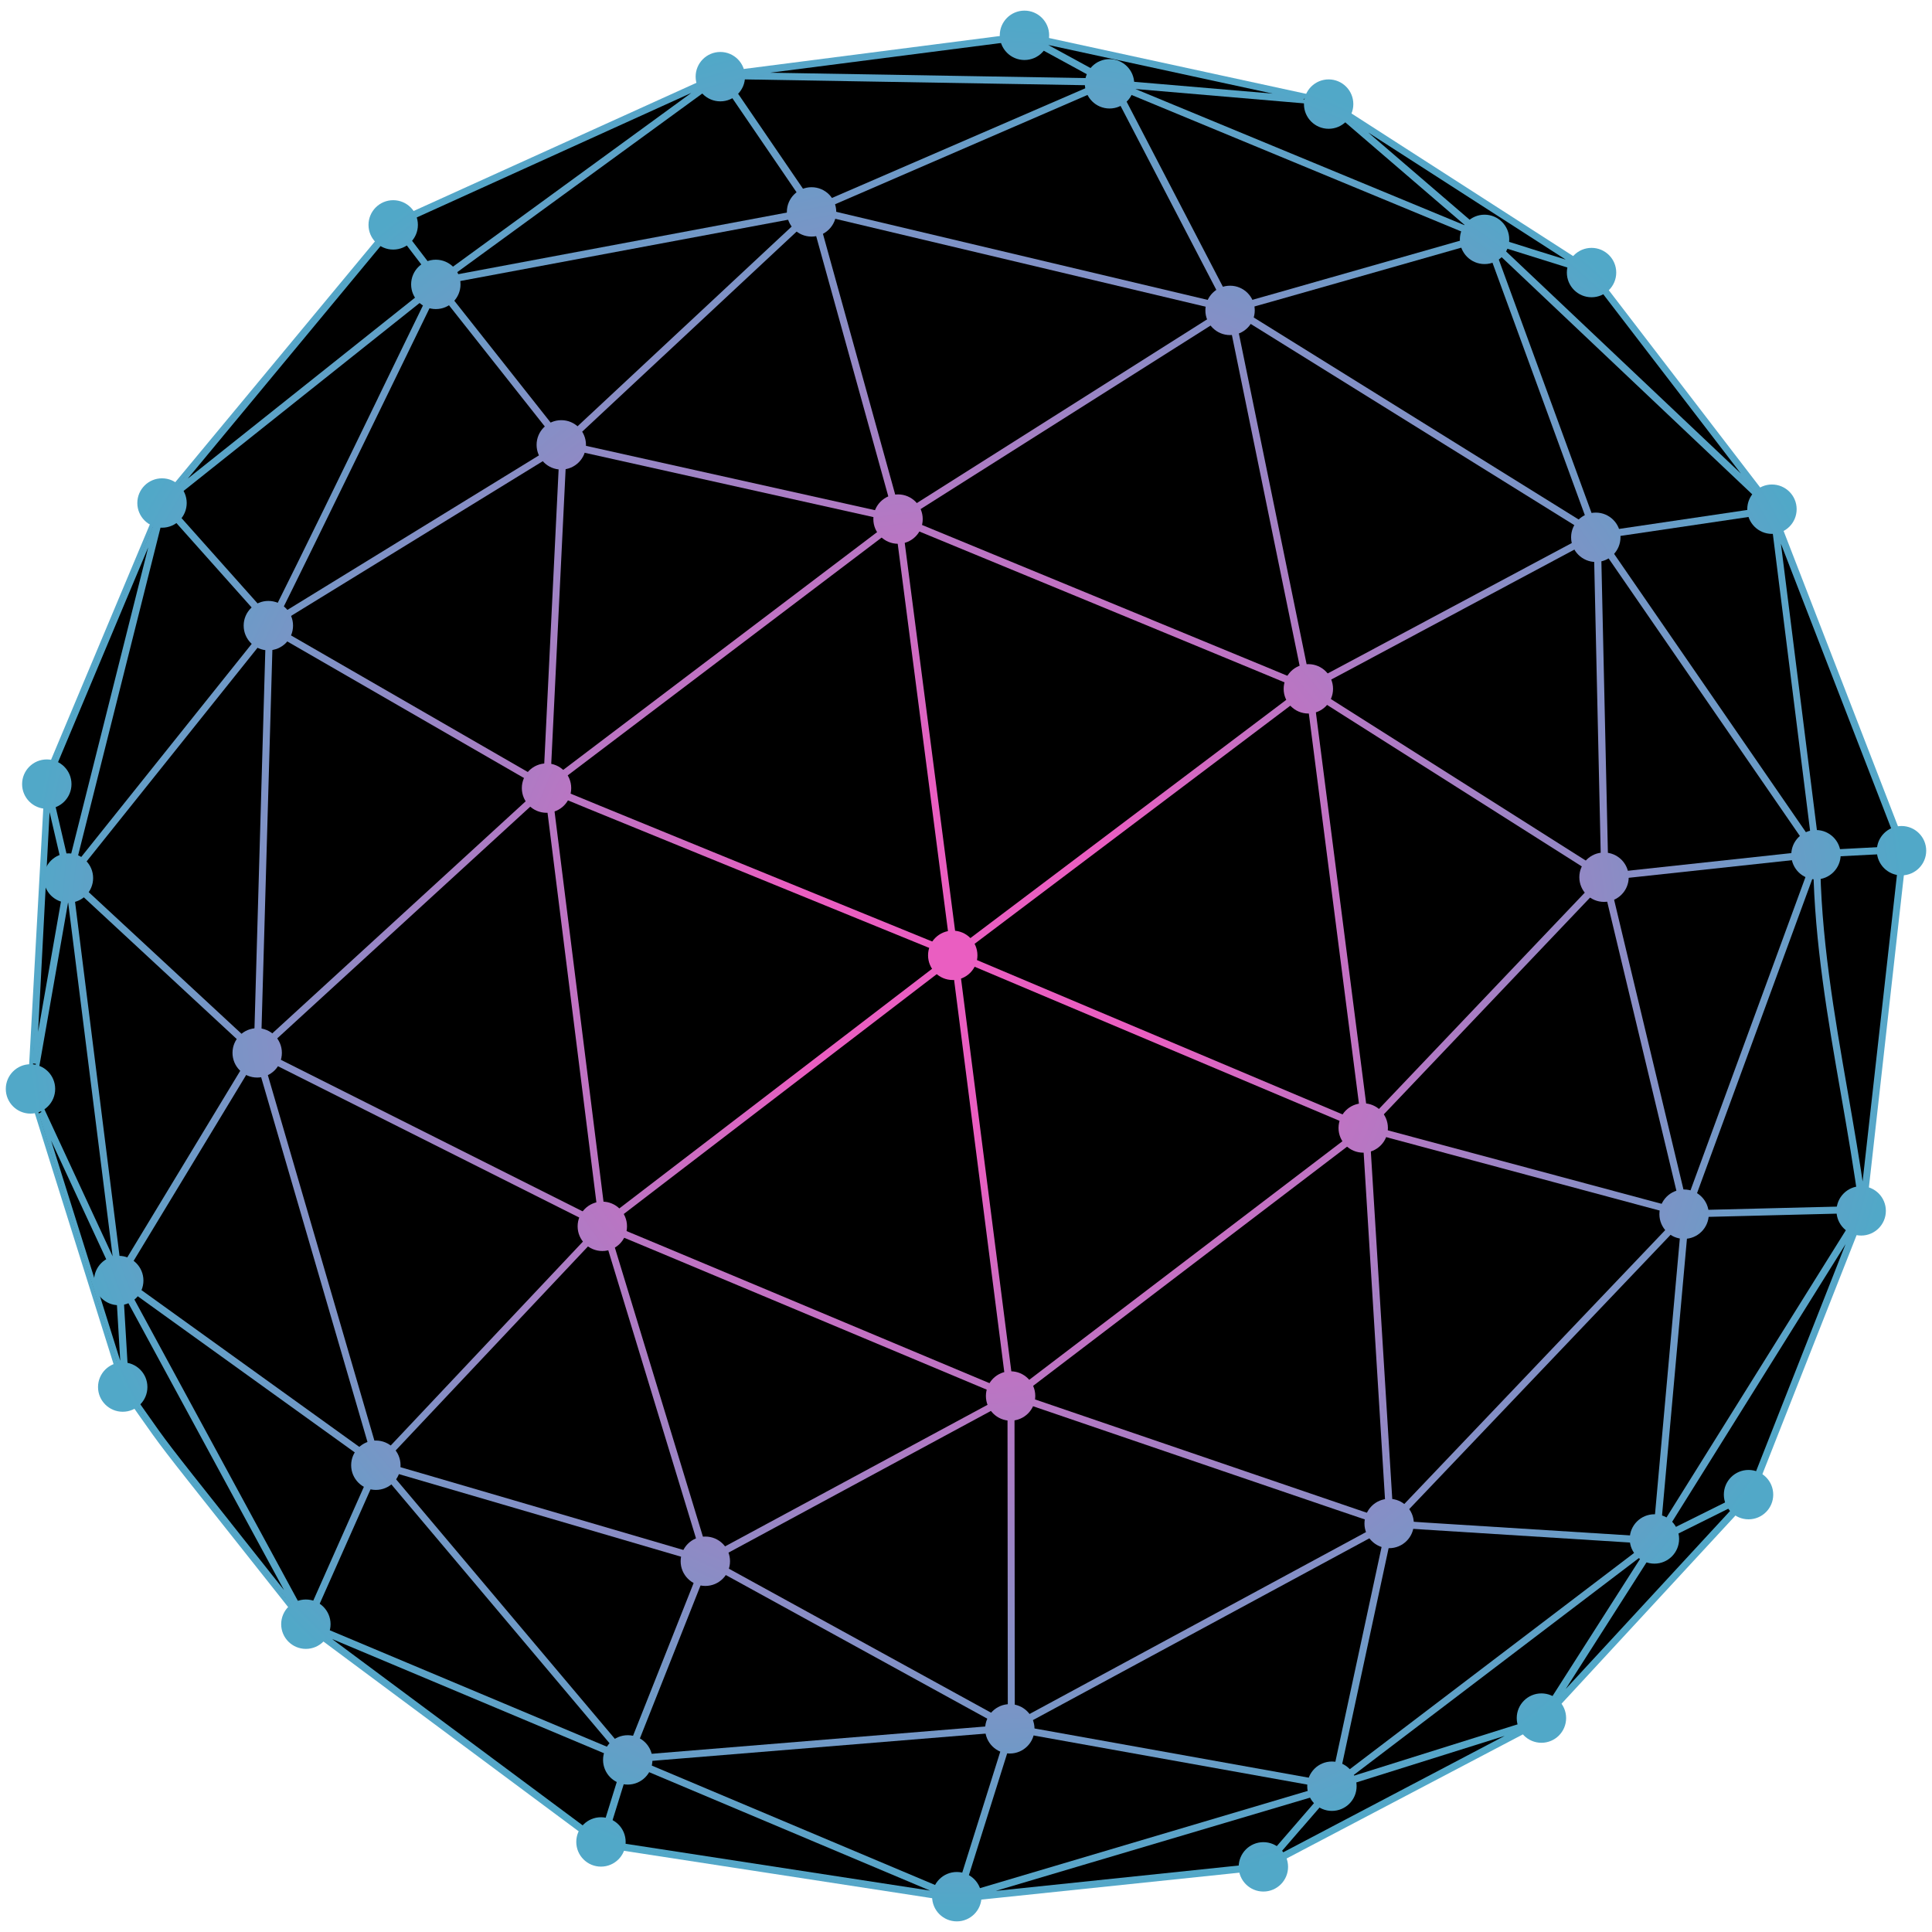
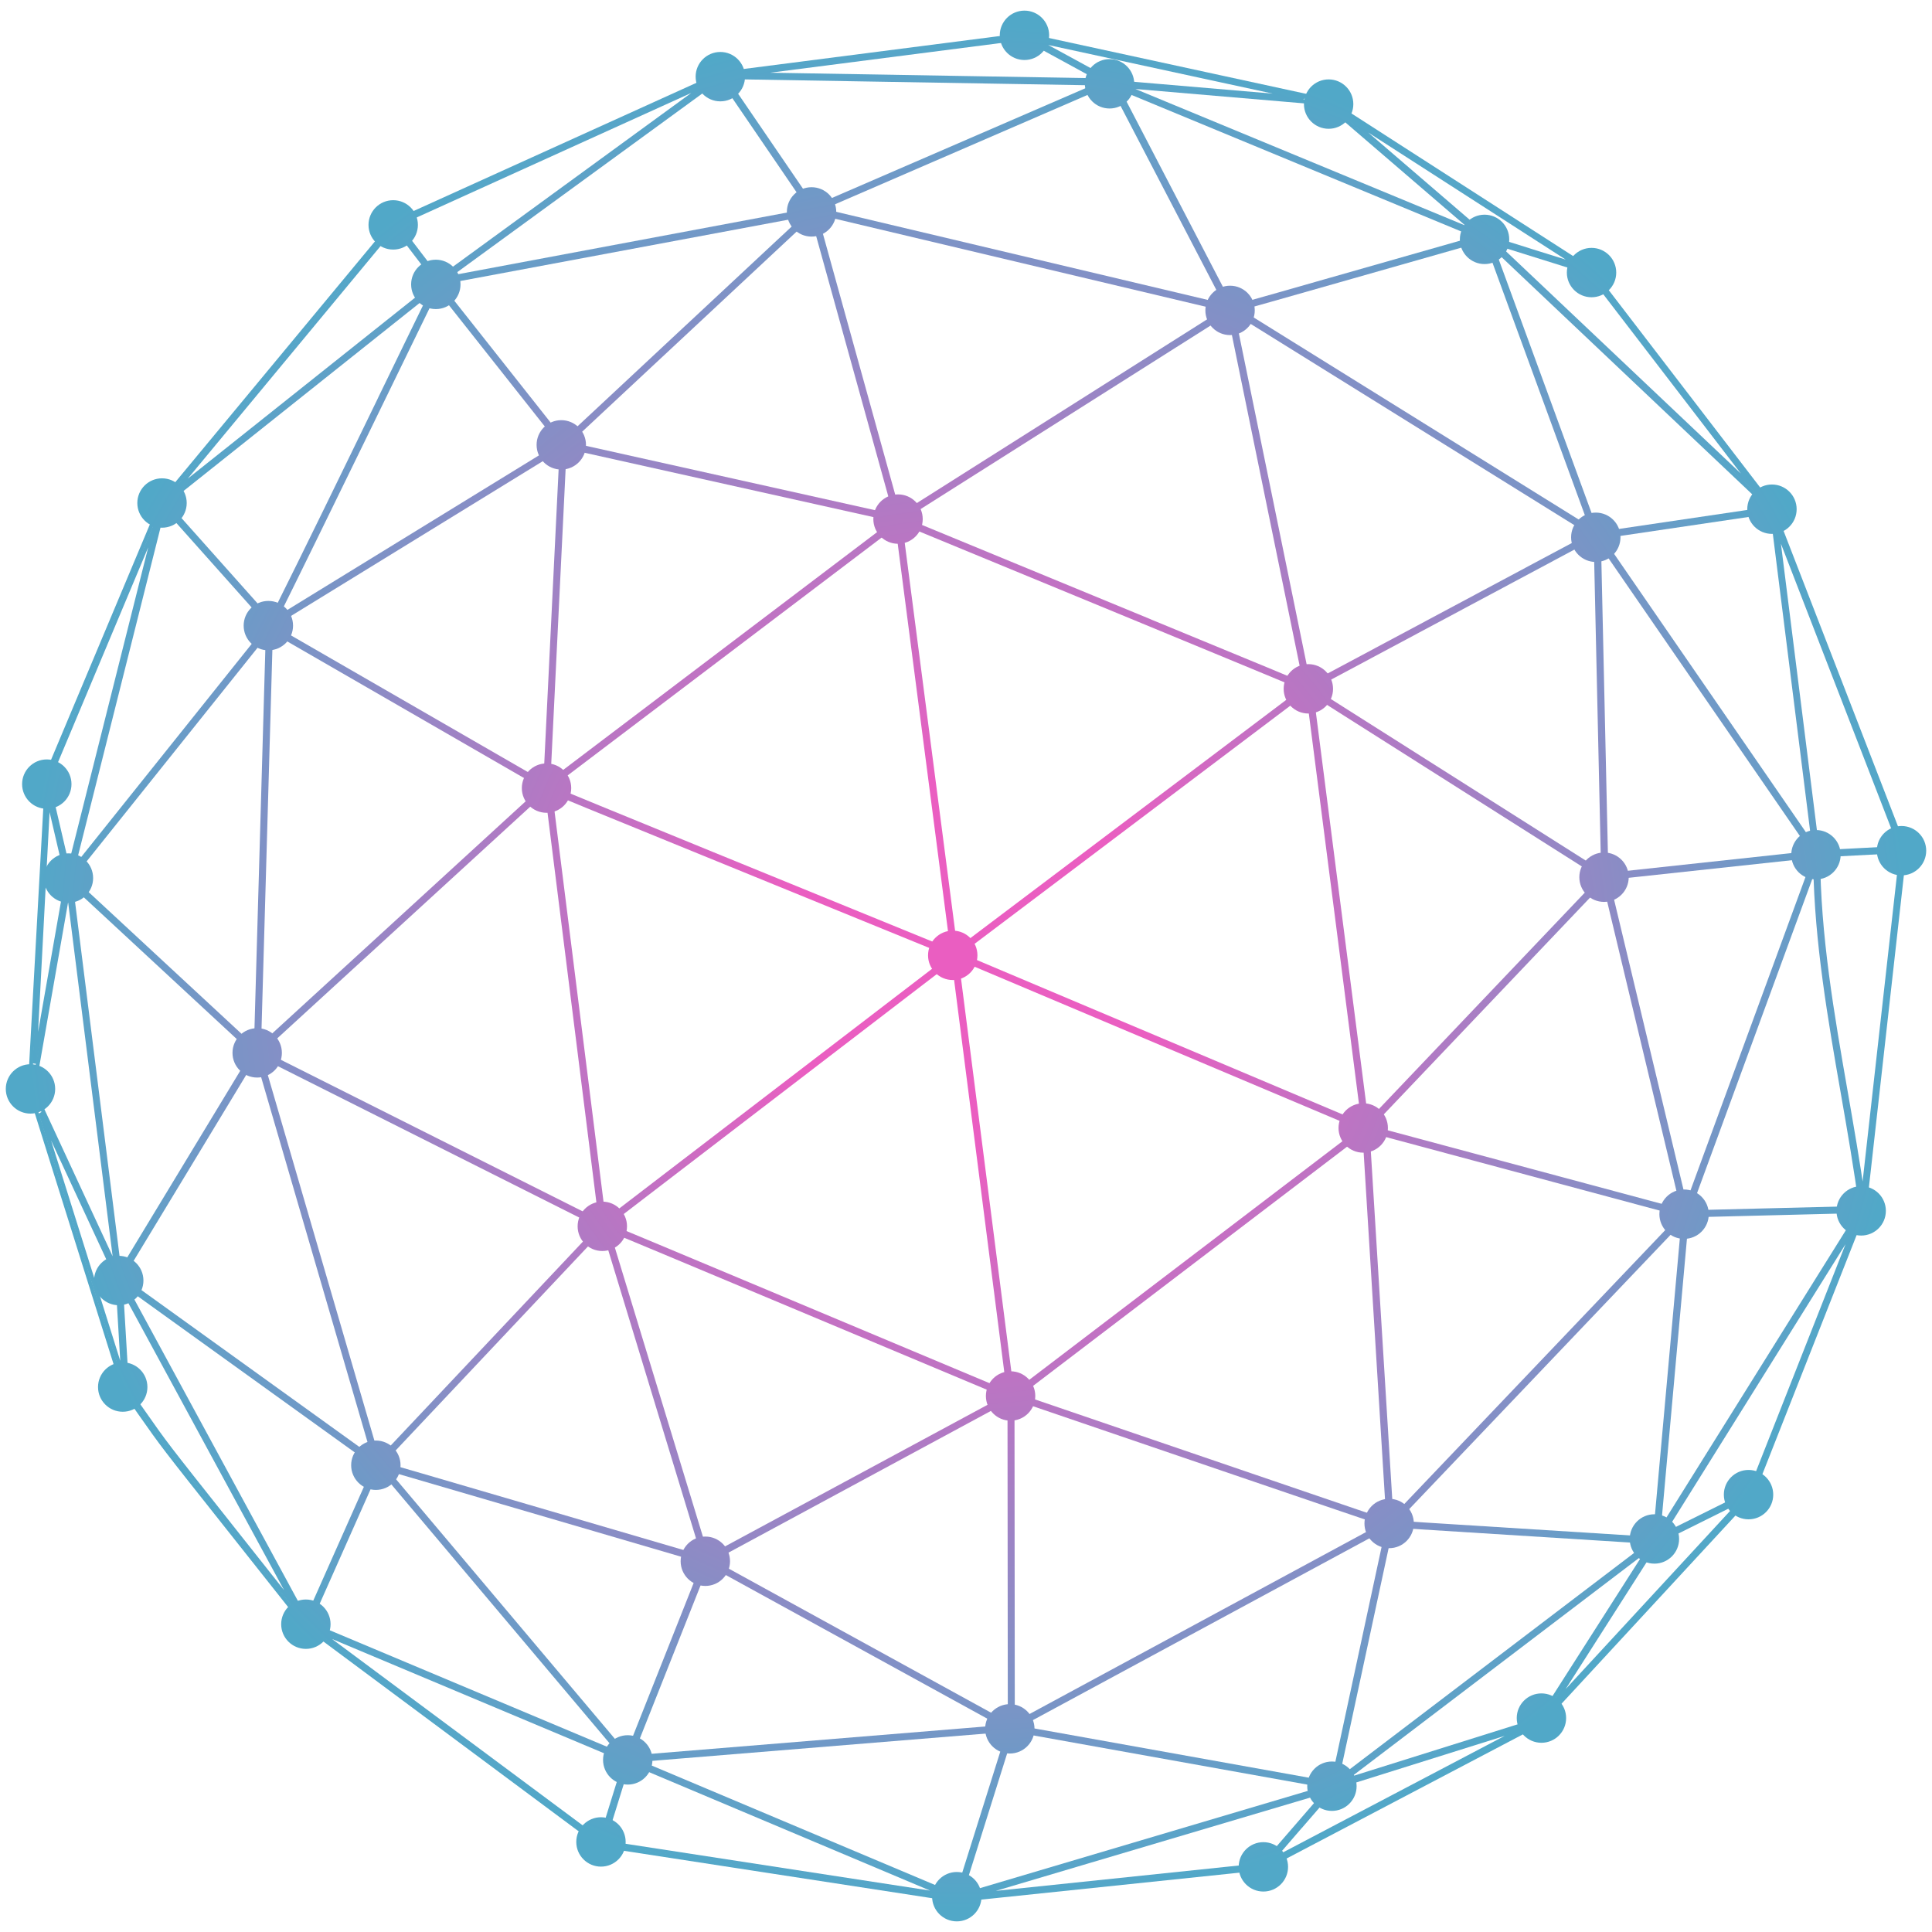
<svg xmlns="http://www.w3.org/2000/svg" class="graphic-sphere-svg" height="100%" viewBox="0 0 500 500" width="100%">
  <defs>
    <radialGradient id="sphere-gradient" gradientUnits="userSpaceOnUse" cx="250.11" cy="250.20" r="243.96">
      <stop offset="20%" stop-color="#ea5ec1" />
      <stop offset="110%" stop-color="#51a8c8" />
    </radialGradient>
  </defs>
  <g id="sphere-dots-connected-background" stroke="url(#sphere-gradient)">
-     <path class="background" d="M493.12,220.21 c0.00,0.00 -30.31,-78.34 -33.64,-86.87 l-0.03,-0.26 c-0.01,-0.13 -0.09,-0.23 -0.19,-0.30 c-0.09,-0.23 -0.16,-0.41 -0.20,-0.51 l0.00,-0.09 c0.00,-0.09 -0.01,-0.15 -0.02,-0.23 l0.01,-0.06 c-0.03,-0.12 -0.12,-0.29 -0.23,-0.52 l-0.20,-0.39 l-0.06,-0.05 l-46.07,-60.04 l1.70,0.52 l-70.58,-45.41 c-0.05,-0.03 -0.09,-0.02 -0.14,-0.02 l-78.16,-16.97 l-0.06,-0.02 l-78.65,10.12 l-0.13,0.06 l-0.10,0.03 l-84.99,38.52 l0.12,0.15 l-59.92,72.26 l0.06,0.07 l-29.45,70.16 l-4.51,81.72 c0.00,0.05 -0.01,0.10 0.00,0.14 l25.35,80.74 l-0.12,-1.93 c1.30,1.85 2.43,3.46 3.36,4.79 c5.90,8.41 5.90,8.41 22.24,29.01 c5.04,6.37 11.64,14.70 20.47,25.84 l0.08,0.08 l76.79,57.10 l0.07,-0.22 l91.37,14.05 l-0.09,0.29 l0.66,-0.20 l3.25,0.50 l-1.61,-0.69 l76.53,-7.99 l-0.76,0.87 l73.74,-38.74 c0.05,-0.02 0.09,-0.10 0.09,-0.10 l54.30,-58.75 l0.07,-0.03 l28.43,-72.13 l0.23,1.80 l0.38,-3.36 l0.21,-0.53 l-0.15,0.00 l10.35,-92.36 l0.22,-0.01 Z" />
+     <path class="background" fill="none" d="M493.12,220.21 c0.00,0.00 -30.31,-78.34 -33.64,-86.87 l-0.03,-0.26 c-0.01,-0.13 -0.09,-0.23 -0.19,-0.30 c-0.09,-0.23 -0.16,-0.41 -0.20,-0.51 l0.00,-0.09 c0.00,-0.09 -0.01,-0.15 -0.02,-0.23 l0.01,-0.06 c-0.03,-0.12 -0.12,-0.29 -0.23,-0.52 l-0.20,-0.39 l-0.06,-0.05 l-46.07,-60.04 l1.70,0.52 l-70.58,-45.41 c-0.05,-0.03 -0.09,-0.02 -0.14,-0.02 l-78.16,-16.97 l-0.06,-0.02 l-78.65,10.12 l-0.13,0.06 l-0.10,0.03 l-84.99,38.52 l0.12,0.15 l-59.92,72.26 l0.06,0.07 l-29.45,70.16 l-4.51,81.72 c0.00,0.05 -0.01,0.10 0.00,0.14 l25.35,80.74 l-0.12,-1.93 c1.30,1.85 2.43,3.46 3.36,4.79 c5.90,8.41 5.90,8.41 22.24,29.01 c5.04,6.37 11.64,14.70 20.47,25.84 l0.08,0.08 l76.79,57.10 l0.07,-0.22 l91.37,14.05 l-0.09,0.29 l0.66,-0.20 l3.25,0.50 l-1.61,-0.69 l76.53,-7.99 l-0.76,0.87 l73.74,-38.74 c0.05,-0.02 0.09,-0.10 0.09,-0.10 l54.30,-58.75 l0.07,-0.03 l28.43,-72.13 l0.23,1.80 l0.38,-3.36 l0.21,-0.53 l-0.15,0.00 l10.35,-92.36 l0.22,-0.01 Z" />
  </g>
  <g id="triangles" fill="none" stroke="url(#sphere-gradient)">
-     <path class="triangle" d="M482.11,309.62 c-1.27,-8.96 -2.85,-18.03 -4.38,-26.82 c-3.51,-20.07 -7.12,-40.82 -7.17,-61.40 l21.56,-1.13 l-10.01,89.35 Z" />
-     <path class="triangle" d="M436.85,313.72 l32.92,-89.74 c0.33,19.81 3.76,39.70 7.13,58.96 c1.70,9.75 3.45,19.81 4.76,29.67 l-44.82,1.12 Z" />
-     <path class="triangle" d="M452.86,386.20 l-23.10,11.48 l50.33,-80.58 l-27.23,69.10 Z" />
-     <path class="triangle" d="M428.84,399.15 l0.07,-0.12 l22.42,-11.15 l-49.58,53.71 l27.09,-42.44 Z" />
-     <path class="triangle" d="M336.90,472.34 c6.92,-8.00 8.06,-9.32 8.54,-9.82 l49.12,-15.42 l-65.71,34.54 l8.04,-9.31 Z" />
-     <path class="triangle" d="M252.34,490.43 l91.23,-27.07 c-1.09,1.24 -16.69,19.28 -16.69,19.28 l-74.54,7.78 Z" />
-     <path class="triangle" d="M164.20,455.58 l96.98,-7.93 l-13.55,43.10 l-83.44,-35.17 Z" />
-     <path class="triangle" d="M156.23,476.79 l6.49,-20.92 l81.89,34.52 l-88.38,-13.59 Z" />
-     <path class="triangle" d="M59.24,394.29 c-16.32,-20.57 -16.32,-20.57 -22.20,-28.97 c-1.12,-1.59 -2.45,-3.49 -4.14,-5.88 l-1.57,-26.45 l0.20,0.43 l-0.06,-0.45 l45.23,83.38 c-7.33,-9.28 -13.01,-16.43 -17.46,-22.05 Z" />
-     <path class="triangle" d="M10.48,288.07 l19.25,41.46 l-0.19,-0.13 l0.82,1.52 l1.50,25.28 l-21.39,-68.14 Z" />
-     <path class="triangle" d="M12.52,206.63 l4.82,20.69 l-8.41,47.91 l3.59,-68.60 Z" />
-     <path class="triangle" d="M13.06,200.63 l27.39,-65.25 l-22.67,90.16 l-5.11,-21.89 l0.38,-3.02 Z" />
-     <path class="triangle" d="M113.04,72.89 l-0.23,0.48 l-67.68,53.89 l56.97,-68.72 l10.96,14.35 Z" />
-     <path class="triangle" d="M183.14,21.58 l-69.53,50.69 l-10.86,-14.23 l80.39,-36.46 Z" />
-     <path class="triangle" d="M265.14,9.84 l20.06,10.94 l-92.76,-1.58 l72.70,-9.36 Z" />
-     <path class="triangle" d="M337.00,25.38 l-48.78,-4.16 l-1.03,-0.43 l0.06,0.10 l-0.15,-0.05 l-19.10,-10.42 l69.01,14.95 Z" />
-     <path class="triangle" d="M395.15,64.56 c-7.24,-2.27 -9.17,-2.87 -9.98,-3.17 l-1.16,-1.10 l0.21,0.57 l-35.91,-30.88 l60.27,38.78 c-5.81,-1.82 -10.17,-3.17 -13.43,-4.19 Z" />
-     <path class="triangle" d="M386.63,62.76 c1.43,0.45 17.29,5.41 24.54,7.68 l43.59,56.79 l-68.14,-64.46 Z" />
-     <path class="triangle" d="M469.50,219.35 l-55.39,-80.38 l44.19,-6.54 l0.02,0.08 c0.01,0.06 0.15,0.41 0.41,1.03 l10.77,85.81 Z" />
-     <path class="triangle" d="M415.88,227.28 l53.85,-5.81 l0.00,0.22 l-33.40,91.02 l-20.45,-85.43 Z" />
-     <path class="triangle" d="M436.61,314.69 l0.20,0.06 l-0.05,-0.19 l44.62,-1.12 l-52.18,83.56 l7.41,-82.32 Z" />
-     <path class="triangle" d="M262.18,447.68 l81.81,14.68 l-95.46,28.32 l13.48,-42.89 l0.17,0.09 l0.00,-0.21 Z" />
-     <path class="triangle" d="M183.09,404.44 l77.26,42.44 l-97.24,7.95 l19.98,-50.38 Z" />
-     <path class="triangle" d="M97.13,379.08 l-0.34,0.35 l0.31,0.00 l-17.79,40.01 l-47.32,-87.22 l65.12,46.86 Z" />
-     <path class="triangle" d="M66.37,272.83 l30.65,105.14 l-65.68,-47.27 l35.04,-57.87 Z" />
-     <path class="triangle" d="M30.03,328.21 l-21.43,-46.18 l9.11,-51.91 l12.33,98.08 Z" />
-     <path class="triangle" d="M69.68,161.57 c-0.08,0.16 -0.16,0.33 -0.24,0.49 l-50.79,63.49 l23.77,-94.56 l27.27,30.59 Z" />
-     <path class="triangle" d="M98.60,102.56 c-9.28,19.12 -18.88,38.88 -28.52,58.19 l-27.27,-30.59 l69.13,-55.05 c-4.45,9.10 -8.89,18.26 -13.35,27.45 Z" />
-     <path class="triangle" d="M113.21,74.42 l32.01,40.49 l-74.03,45.48 c9.51,-19.06 37.41,-76.52 42.02,-85.97 Z" />
-     <path class="triangle" d="M210.60,53.81 l-23.12,-33.85 l97.48,1.66 l-74.35,32.19 Z" />
-     <path class="triangle" d="M344.30,72.37 c-22.28,6.37 -24.74,7.06 -25.63,7.13 l-29.68,-57.06 l93.98,38.91 c-17.03,4.84 -29.52,8.41 -38.66,11.02 Z" />
-     <path class="triangle" d="M413.83,140.04 l55.55,80.62 l-53.63,5.79 l-1.93,-86.41 Z" />
-     <path class="triangle" d="M354.27,291.72 l60.85,-63.95 l20.54,85.81 l-81.39,-21.85 Z" />
-     <path class="triangle" d="M360.15,393.40 l-6.22,-100.92 l81.51,21.89 l-75.29,79.03 Z" />
-     <path class="triangle" d="M428.24,398.27 l-67.53,-4.25 l75.00,-78.71 l-7.47,82.96 Z" />
-     <path class="triangle" d="M360.11,394.82 l67.35,4.24 l-81.61,62.08 l14.27,-66.32 Z" />
-     <path class="triangle" d="M359.23,394.94 l-14.36,66.74 l-81.95,-14.71 l96.30,-52.03 Z" />
-     <path class="triangle" d="M261.24,361.99 l0.08,84.48 l-77.60,-42.62 l77.52,-41.86 Z" />
-     <path class="triangle" d="M98.45,380.03 l62.55,74.21 l-81.09,-34.07 l18.01,-40.52 l0.53,0.38 Z" />
-     <path class="triangle" d="M155.36,317.28 l-57.42,60.92 l-30.66,-105.16 l88.08,44.24 Z" />
-     <path class="triangle" d="M65.67,272.31 l-34.67,57.26 l-12.71,-101.18 l47.38,43.91 Z" />
-     <path class="triangle" d="M69.30,163.53 l-3.10,108.12 l-47.89,-44.39 l50.99,-63.73 Z" />
-     <path class="triangle" d="M141.08,202.96 l-70.78,-40.83 c0.06,-0.10 0.10,-0.22 0.16,-0.33 l74.89,-46.03 l-4.26,87.19 Z" />
-     <path class="triangle" d="M231.89,133.76 l-85.24,-18.98 l63.54,-59.28 l21.69,78.27 Z" />
-     <path class="triangle" d="M232.73,133.66 l-21.84,-78.80 l106.43,25.26 l-84.59,53.54 Z" />
-     <path class="triangle" d="M338.77,177.42 l-19.85,-96.92 l0.26,0.06 l-0.09,-0.17 l93.04,57.85 l-73.34,39.19 Z" />
-     <path class="triangle" d="M339.17,178.16 l73.70,-39.39 l0.06,0.06 l1.95,87.32 l-75.71,-47.98 Z" />
-     <path class="triangle" d="M353.75,291.01 l-14.36,-111.74 l75.27,47.72 l-60.91,64.01 Z" />
-     <path class="triangle" d="M322.11,381.23 c-13.82,-4.72 -32.81,-11.21 -58.82,-20.09 l89.78,-68.40 l6.23,101.13 c-1.43,-0.42 -7.55,-2.51 -37.19,-12.64 Z" />
-     <path class="triangle" d="M262.11,361.70 l0.24,0.00 c26.37,9.00 93.48,31.94 96.02,32.75 l-96.24,52.03 l-0.08,-84.56 l0.08,0.03 l-0.03,-0.26 Z" />
-     <path class="triangle" d="M157.10,317.94 c2.54,1.00 76.51,32.04 103.63,43.41 l-77.65,41.88 l-25.98,-85.29 Z" />
-     <path class="triangle" d="M156.14,317.65 l26.06,85.57 c-21.97,-6.44 -81.87,-24.00 -83.67,-24.47 l57.60,-61.11 Z" />
-     <path class="triangle" d="M141.44,204.24 l14.07,112.19 l-88.21,-44.30 c24.71,-22.63 49.42,-45.26 74.13,-67.89 Z" />
-     <path class="triangle" d="M297.00,160.48 c-15.07,-6.22 -35.63,-14.68 -63.62,-26.24 l84.70,-53.61 l19.83,96.83 c-2.51,-1.14 -10.83,-4.57 -40.92,-16.97 Z" />
-     <path class="triangle" d="M247.88,246.91 l90.51,-68.27 l0.07,0.03 l14.46,112.59 l-105.06,-44.35 Z" />
-     <path class="triangle" d="M262.27,360.86 l-0.28,0.00 l-14.50,-113.21 l105.11,44.38 l-90.35,68.83 Z" />
-     <path class="triangle" d="M246.73,248.18 l14.39,112.44 c-27.16,-11.40 -102.07,-42.84 -104.18,-43.63 l89.79,-68.81 Z" />
-     <path class="triangle" d="M183.07,221.35 c15.02,6.13 35.53,14.49 63.49,25.91 l-90.20,69.11 l-14.02,-111.74 c2.43,1.10 10.61,4.44 40.73,16.72 Z" />
-     <path class="triangle" d="M232.15,135.48 l14.39,110.88 c-27.80,-11.35 -102.95,-42.00 -104.37,-42.72 l89.98,-68.16 Z" />
-     <path class="triangle" d="M232.93,134.95 c28.07,11.58 102.23,42.16 104.64,43.26 l-90.20,68.03 l-14.45,-111.29 Z" />
-     <path class="triangle" d="M146.18,115.52 l85.72,19.10 l-89.99,68.17 l4.26,-87.27 Z" />
-     <path class="triangle" d="M140.75,203.74 l-73.71,67.51 l3.10,-108.25 l70.61,40.74 Z" />
-     <path class="triangle" d="M384.14,61.87 c0.15,0.07 0.29,0.14 0.48,0.21 l27.51,75.18 l-92.00,-57.20 c2.23,-0.56 46.45,-13.19 64.00,-18.18 Z" />
-     <path class="triangle" d="M317.58,79.32 l-105.86,-25.10 l75.15,-32.54 l0.86,0.28 l29.86,57.37 Z" />
-     <path class="triangle" d="M113.76,73.22 l95.32,-17.82 l-63.24,58.99 l-32.26,-40.81 l0.19,-0.36 Z" />
-     <path class="triangle" d="M99.34,379.84 c2.74,0.77 60.84,17.81 82.92,24.27 l-19.99,50.40 l-62.94,-74.66 Z" />
-     <path class="triangle" d="M457.91,131.42 l0.10,0.20 l-44.49,6.58 l-0.35,-0.50 l-27.22,-74.36 l71.95,68.09 Z" />
-     <path class="triangle" d="M343.21,26.75 l38.71,33.28 l-91.25,-37.77 l52.55,4.48 Z" />
-     <path class="triangle" d="M186.52,20.11 l23.37,34.24 l-94.69,17.75 l71.32,-51.99 Z" />
-     <path class="triangle" d="M155.39,476.44 l-73.07,-54.33 l79.53,33.41 l-0.09,0.26 l0.06,-0.01 l-6.42,20.68 Z" />
-     <path class="triangle" d="M398.52,444.97 l-51.21,16.07 l79.63,-60.57 l-28.42,44.51 Z" />
-     <path class="triangle" d="M491.92,219.43 l-21.49,1.13 l-10.53,-83.82 c5.38,13.86 22.61,58.35 32.02,82.69 Z" />
+     <path class="triangle" fill="none" d="M482.11,309.62 c-1.27,-8.96 -2.85,-18.03 -4.38,-26.82 c-3.51,-20.07 -7.12,-40.82 -7.17,-61.40 l21.56,-1.13 l-10.01,89.35 Z" />
+     <path class="triangle" fill="none" d="M436.85,313.72 l32.92,-89.74 c0.33,19.81 3.76,39.70 7.13,58.96 c1.70,9.75 3.45,19.81 4.76,29.67 l-44.82,1.12 Z" />
+     <path class="triangle" fill="none" d="M452.86,386.20 l-23.10,11.48 l50.33,-80.58 l-27.23,69.10 Z" />
+     <path class="triangle" fill="none" d="M428.84,399.15 l0.07,-0.12 l22.42,-11.15 l-49.58,53.71 l27.09,-42.44 Z" />
+     <path class="triangle" fill="none" d="M336.90,472.34 c6.92,-8.00 8.06,-9.32 8.54,-9.82 l49.12,-15.42 l-65.71,34.54 l8.04,-9.31 Z" />
+     <path class="triangle" fill="none" d="M252.34,490.43 l91.23,-27.07 c-1.09,1.24 -16.69,19.28 -16.69,19.28 l-74.54,7.78 Z" />
+     <path class="triangle" fill="none" d="M164.20,455.58 l96.98,-7.93 l-13.55,43.10 l-83.44,-35.17 Z" />
+     <path class="triangle" fill="none" d="M156.23,476.79 l6.49,-20.92 l81.89,34.52 l-88.38,-13.59 Z" />
+     <path class="triangle" fill="none" d="M59.24,394.29 c-16.32,-20.57 -16.32,-20.57 -22.20,-28.97 c-1.12,-1.59 -2.45,-3.49 -4.14,-5.88 l-1.57,-26.45 l0.20,0.43 l-0.06,-0.45 l45.23,83.38 c-7.33,-9.28 -13.01,-16.43 -17.46,-22.05 Z" />
+     <path class="triangle" fill="none" d="M10.48,288.07 l19.25,41.46 l-0.19,-0.13 l0.82,1.52 l1.50,25.28 l-21.39,-68.14 Z" />
+     <path class="triangle" fill="none" d="M12.52,206.63 l4.82,20.69 l-8.41,47.91 l3.59,-68.60 Z" />
+     <path class="triangle" fill="none" d="M13.06,200.63 l27.39,-65.25 l-22.67,90.16 l-5.11,-21.89 l0.38,-3.02 Z" />
+     <path class="triangle" fill="none" d="M113.04,72.89 l-0.23,0.48 l-67.68,53.89 l56.97,-68.72 l10.96,14.35 Z" />
+     <path class="triangle" fill="none" d="M183.14,21.58 l-69.53,50.69 l-10.86,-14.23 l80.39,-36.46 Z" />
+     <path class="triangle" fill="none" d="M265.14,9.84 l20.06,10.94 l-92.76,-1.58 l72.70,-9.36 Z" />
+     <path class="triangle" fill="none" d="M337.00,25.38 l-48.78,-4.16 l-1.03,-0.43 l0.06,0.10 l-0.15,-0.05 l-19.10,-10.42 l69.01,14.95 Z" />
+     <path class="triangle" fill="none" d="M395.15,64.56 c-7.24,-2.27 -9.17,-2.87 -9.98,-3.17 l-1.16,-1.10 l0.21,0.57 l-35.91,-30.88 l60.27,38.78 c-5.81,-1.82 -10.17,-3.17 -13.43,-4.19 Z" />
+     <path class="triangle" fill="none" d="M386.63,62.76 c1.43,0.45 17.29,5.41 24.54,7.68 l43.59,56.79 l-68.14,-64.46 Z" />
+     <path class="triangle" fill="none" d="M469.50,219.35 l-55.39,-80.38 l44.19,-6.54 l0.02,0.08 c0.01,0.06 0.15,0.41 0.41,1.03 l10.77,85.81 Z" />
+     <path class="triangle" fill="none" d="M415.88,227.28 l53.85,-5.81 l0.00,0.22 l-33.40,91.02 l-20.45,-85.43 Z" />
+     <path class="triangle" fill="none" d="M436.61,314.69 l0.20,0.06 l-0.05,-0.19 l44.62,-1.12 l-52.18,83.56 l7.41,-82.32 Z" />
+     <path class="triangle" fill="none" d="M262.18,447.68 l81.81,14.68 l-95.46,28.32 l13.48,-42.89 l0.17,0.09 l0.00,-0.21 Z" />
+     <path class="triangle" fill="none" d="M183.09,404.44 l77.26,42.44 l-97.24,7.95 l19.98,-50.38 Z" />
+     <path class="triangle" fill="none" d="M97.13,379.08 l-0.34,0.35 l0.31,0.00 l-17.79,40.01 l-47.32,-87.22 l65.12,46.86 Z" />
+     <path class="triangle" fill="none" d="M66.37,272.83 l30.65,105.14 l-65.68,-47.27 l35.04,-57.87 Z" />
+     <path class="triangle" fill="none" d="M30.03,328.21 l-21.43,-46.18 l9.11,-51.91 l12.33,98.08 Z" />
+     <path class="triangle" fill="none" d="M69.68,161.57 c-0.08,0.16 -0.16,0.33 -0.24,0.49 l-50.79,63.49 l23.77,-94.56 l27.27,30.59 Z" />
+     <path class="triangle" fill="none" d="M98.60,102.56 c-9.28,19.12 -18.88,38.88 -28.52,58.19 l-27.27,-30.59 l69.13,-55.05 c-4.45,9.10 -8.89,18.26 -13.35,27.45 Z" />
+     <path class="triangle" fill="none" d="M113.21,74.42 l32.01,40.49 l-74.03,45.48 c9.51,-19.06 37.41,-76.52 42.02,-85.97 Z" />
+     <path class="triangle" fill="none" d="M210.60,53.81 l-23.12,-33.85 l97.48,1.66 l-74.35,32.19 Z" />
+     <path class="triangle" fill="none" d="M344.30,72.37 c-22.28,6.37 -24.74,7.06 -25.63,7.13 l-29.68,-57.06 l93.98,38.91 c-17.03,4.84 -29.52,8.41 -38.66,11.02 Z" />
+     <path class="triangle" fill="none" d="M413.83,140.04 l55.55,80.62 l-53.63,5.79 l-1.93,-86.41 Z" />
+     <path class="triangle" fill="none" d="M354.27,291.72 l60.85,-63.95 l20.54,85.81 l-81.39,-21.85 Z" />
+     <path class="triangle" fill="none" d="M360.15,393.40 l-6.22,-100.92 l81.51,21.89 l-75.29,79.03 Z" />
+     <path class="triangle" fill="none" d="M428.24,398.27 l-67.53,-4.25 l75.00,-78.71 l-7.47,82.96 Z" />
+     <path class="triangle" fill="none" d="M360.11,394.82 l67.35,4.24 l-81.61,62.08 l14.27,-66.32 Z" />
+     <path class="triangle" fill="none" d="M359.23,394.94 l-14.36,66.74 l-81.95,-14.71 l96.30,-52.03 Z" />
+     <path class="triangle" fill="none" d="M261.24,361.99 l0.08,84.48 l-77.60,-42.62 l77.52,-41.86 Z" />
+     <path class="triangle" fill="none" d="M98.45,380.03 l62.55,74.21 l-81.09,-34.07 l18.01,-40.52 l0.53,0.38 Z" />
+     <path class="triangle" fill="none" d="M155.36,317.28 l-57.42,60.92 l-30.66,-105.16 l88.08,44.24 Z" />
+     <path class="triangle" fill="none" d="M65.67,272.31 l-34.67,57.26 l-12.71,-101.18 l47.38,43.91 Z" />
+     <path class="triangle" fill="none" d="M69.30,163.53 l-3.10,108.12 l-47.89,-44.39 l50.99,-63.73 Z" />
+     <path class="triangle" fill="none" d="M141.08,202.96 l-70.78,-40.83 c0.06,-0.10 0.10,-0.22 0.16,-0.33 l74.89,-46.03 l-4.26,87.19 Z" />
+     <path class="triangle" fill="none" d="M231.89,133.76 l-85.24,-18.98 l63.54,-59.28 l21.69,78.27 Z" />
+     <path class="triangle" fill="none" d="M232.73,133.66 l-21.84,-78.80 l106.43,25.26 l-84.59,53.54 Z" />
+     <path class="triangle" fill="none" d="M338.77,177.42 l-19.85,-96.92 l0.26,0.06 l-0.09,-0.17 l93.04,57.85 l-73.34,39.19 Z" />
+     <path class="triangle" fill="none" d="M339.17,178.16 l73.70,-39.39 l0.06,0.06 l1.95,87.32 l-75.71,-47.98 Z" />
+     <path class="triangle" fill="none" d="M353.75,291.01 l-14.36,-111.74 l75.27,47.72 l-60.91,64.01 Z" />
+     <path class="triangle" fill="none" d="M322.11,381.23 c-13.82,-4.72 -32.81,-11.21 -58.82,-20.09 l89.78,-68.40 l6.23,101.13 c-1.43,-0.42 -7.55,-2.51 -37.19,-12.64 Z" />
+     <path class="triangle" fill="none" d="M262.11,361.70 l0.24,0.00 c26.37,9.00 93.48,31.94 96.02,32.75 l-96.24,52.03 l-0.08,-84.56 l0.08,0.03 l-0.03,-0.26 Z" />
+     <path class="triangle" fill="none" d="M157.10,317.94 c2.54,1.00 76.51,32.04 103.63,43.41 l-77.65,41.88 l-25.98,-85.29 Z" />
+     <path class="triangle" fill="none" d="M156.14,317.65 l26.06,85.57 c-21.97,-6.44 -81.87,-24.00 -83.67,-24.47 l57.60,-61.11 Z" />
+     <path class="triangle" fill="none" d="M141.44,204.24 l14.07,112.19 l-88.21,-44.30 c24.71,-22.63 49.42,-45.26 74.13,-67.89 Z" />
+     <path class="triangle" fill="none" d="M297.00,160.48 c-15.07,-6.22 -35.63,-14.68 -63.62,-26.24 l84.70,-53.61 l19.83,96.83 c-2.51,-1.14 -10.83,-4.57 -40.92,-16.97 Z" />
+     <path class="triangle" fill="none" d="M247.88,246.91 l90.51,-68.27 l0.07,0.03 l14.46,112.59 l-105.06,-44.35 Z" />
+     <path class="triangle" fill="none" d="M262.27,360.86 l-0.28,0.00 l-14.50,-113.21 l105.11,44.38 l-90.35,68.83 Z" />
+     <path class="triangle" fill="none" d="M246.73,248.18 l14.39,112.44 c-27.16,-11.40 -102.07,-42.84 -104.18,-43.63 l89.79,-68.81 Z" />
+     <path class="triangle" fill="none" d="M183.07,221.35 c15.02,6.13 35.53,14.49 63.49,25.91 l-90.20,69.11 l-14.02,-111.74 c2.43,1.10 10.61,4.44 40.73,16.72 Z" />
+     <path class="triangle" fill="none" d="M232.15,135.48 l14.39,110.88 c-27.80,-11.35 -102.95,-42.00 -104.37,-42.72 l89.98,-68.16 Z" />
+     <path class="triangle" fill="none" d="M232.93,134.95 c28.07,11.58 102.23,42.16 104.64,43.26 l-90.20,68.03 l-14.45,-111.29 Z" />
+     <path class="triangle" fill="none" d="M146.18,115.52 l85.72,19.10 l-89.99,68.17 l4.26,-87.27 Z" />
+     <path class="triangle" fill="none" d="M140.75,203.74 l-73.71,67.51 l3.10,-108.25 l70.61,40.74 Z" />
+     <path class="triangle" fill="none" d="M384.14,61.87 c0.15,0.07 0.29,0.14 0.48,0.21 l27.51,75.18 l-92.00,-57.20 c2.23,-0.56 46.45,-13.19 64.00,-18.18 Z" />
+     <path class="triangle" fill="none" d="M317.58,79.32 l-105.86,-25.10 l75.15,-32.54 l0.86,0.28 l29.86,57.37 Z" />
+     <path class="triangle" fill="none" d="M113.76,73.22 l95.32,-17.82 l-63.24,58.99 l-32.26,-40.81 l0.19,-0.36 Z" />
+     <path class="triangle" fill="none" d="M99.34,379.84 c2.74,0.77 60.84,17.81 82.92,24.27 l-19.99,50.40 l-62.94,-74.66 Z" />
+     <path class="triangle" fill="none" d="M457.91,131.42 l0.10,0.20 l-44.49,6.58 l-0.35,-0.50 l-27.22,-74.36 l71.95,68.09 Z" />
+     <path class="triangle" fill="none" d="M343.21,26.75 l38.71,33.28 l-91.25,-37.77 l52.55,4.48 Z" />
+     <path class="triangle" fill="none" d="M186.52,20.11 l23.37,34.24 l-94.69,17.75 l71.32,-51.99 Z" />
+     <path class="triangle" fill="none" d="M155.39,476.44 l-73.07,-54.33 l79.53,33.41 l-0.09,0.26 l0.06,-0.01 l-6.42,20.68 Z" />
+     <path class="triangle" fill="none" d="M398.52,444.97 l-51.21,16.07 l79.63,-60.57 l-28.42,44.51 Z" />
+     <path class="triangle" fill="none" d="M491.92,219.43 l-21.49,1.13 l-10.53,-83.82 c5.38,13.86 22.61,58.35 32.02,82.69 Z" />
  </g>
  <g id="circles" fill="url(#sphere-gradient)" stroke-width="3.19">
    <circle class="circle" cx="232.41" cy="134.34" r="6.39" />
    <circle class="circle" cx="318.34" cy="80.33" r="6.39" />
    <circle class="circle" cx="210.03" cy="54.84" r="6.39" />
    <circle class="circle" cx="287.15" cy="21.69" r="6.39" />
    <circle class="circle" cx="265.13" cy="9.14" r="6.39" />
    <circle class="circle" cx="186.42" cy="19.84" r="6.39" />
    <circle class="circle" cx="112.79" cy="73.60" r="6.39" />
    <circle class="circle" cx="101.76" cy="58.20" r="6.39" />
    <circle class="circle" cx="41.93" cy="130.18" r="6.39" />
    <circle class="circle" cx="69.45" cy="161.91" r="6.39" />
    <circle class="circle" cx="145.26" cy="115.13" r="6.39" />
    <circle class="circle" cx="343.85" cy="26.94" r="6.39" />
    <circle class="circle" cx="384.20" cy="61.95" r="6.39" />
    <circle class="circle" cx="411.89" cy="70.54" r="6.39" />
    <circle class="circle" cx="458.58" cy="131.78" r="6.39" />
    <circle class="circle" cx="412.99" cy="139.05" r="6.39" />
    <circle class="circle" cx="338.60" cy="178.27" r="6.39" />
    <circle class="circle" cx="415.12" cy="227.02" r="6.39" />
    <circle class="circle" cx="469.97" cy="221.20" r="6.39" />
    <circle class="circle" cx="492.11" cy="220.16" r="6.39" />
    <circle class="circle" cx="246.57" cy="247.24" r="6.39" />
    <circle class="circle" cx="141.44" cy="203.96" r="6.39" />
    <circle class="circle" cx="155.88" cy="317.37" r="6.39" />
    <circle class="circle" cx="352.80" cy="291.92" r="6.39" />
    <circle class="circle" cx="435.84" cy="314.23" r="6.39" />
    <circle class="circle" cx="481.67" cy="313.37" r="6.39" />
    <circle class="circle" cx="428.16" cy="398.28" r="6.39" />
    <circle class="circle" cx="359.51" cy="394.28" r="6.39" />
    <circle class="circle" cx="452.52" cy="386.81" r="6.39" />
    <circle class="circle" cx="398.92" cy="444.64" r="6.39" />
    <circle class="circle" cx="344.70" cy="462.27" r="6.39" />
    <circle class="circle" cx="326.96" cy="483.14" r="6.39" />
    <circle class="circle" cx="247.62" cy="490.86" r="6.39" />
    <circle class="circle" cx="155.53" cy="476.69" r="6.39" />
    <circle class="circle" cx="162.46" cy="455.46" r="6.39" />
    <circle class="circle" cx="182.54" cy="404.05" r="6.39" />
    <circle class="circle" cx="79.16" cy="420.34" r="6.39" />
    <circle class="circle" cx="97.27" cy="379.20" r="6.39" />
    <circle class="circle" cx="261.54" cy="361.28" r="6.39" />
    <circle class="circle" cx="31.76" cy="358.97" r="6.39" />
    <circle class="circle" cx="30.73" cy="331.40" r="6.39" />
    <circle class="circle" cx="66.56" cy="272.48" r="6.39" />
    <circle class="circle" cx="17.71" cy="227.24" r="6.39" />
    <circle class="circle" cx="7.89" cy="281.81" r="6.39" />
    <circle class="circle" cx="12.11" cy="202.93" r="6.39" />
    <circle class="circle" cx="261.34" cy="447.42" r="6.39" />
  </g>
</svg>
